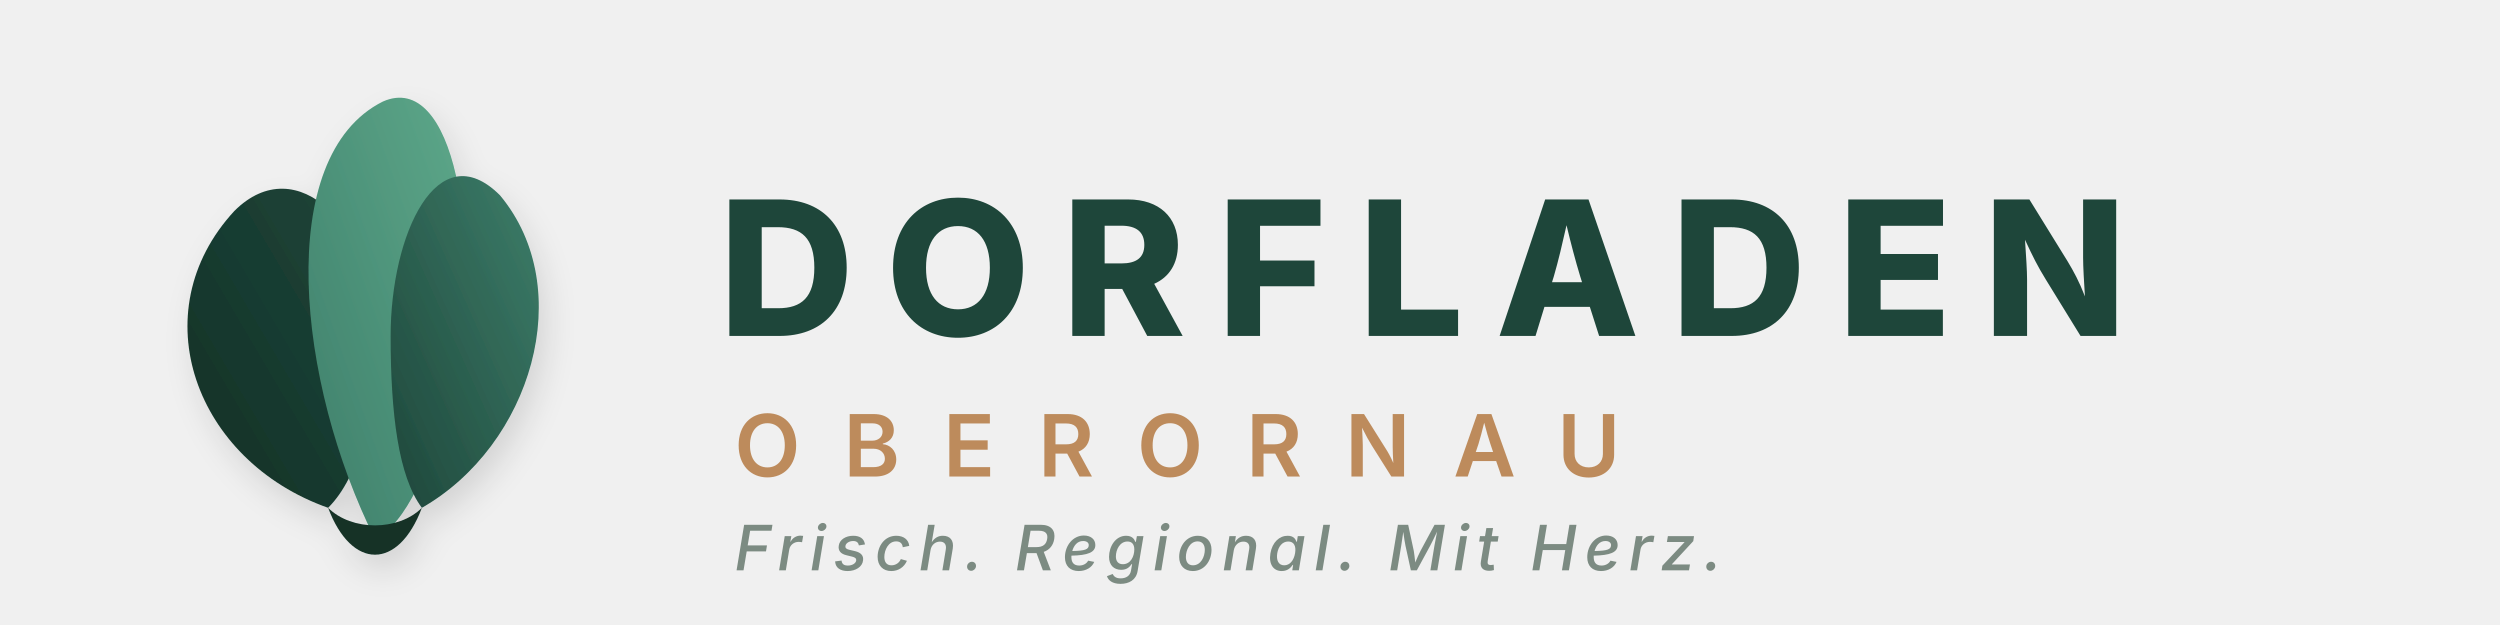
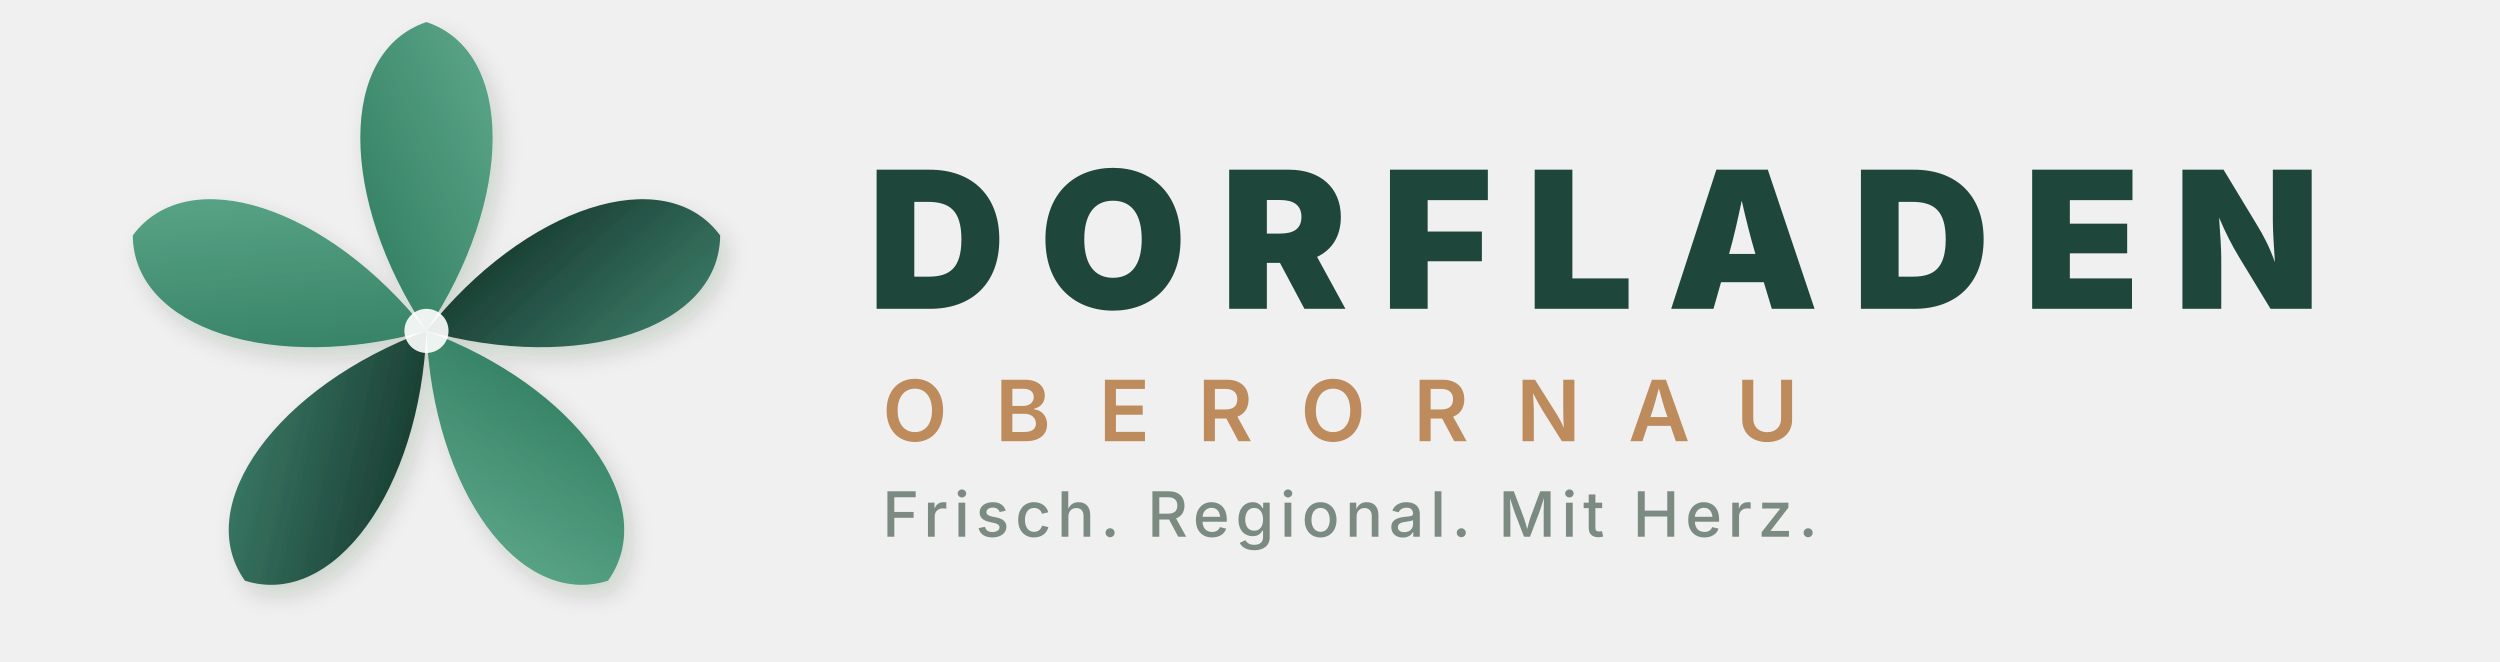
- <svg xmlns="http://www.w3.org/2000/svg" viewBox="0 0 320 80" width="100%" height="100%">
+ <svg xmlns="http://www.w3.org/2000/svg" viewBox="0 0 340 90" width="100%" height="100%">
  <defs>
-     <linearGradient id="leafGrad1" x1="0%" y1="100%" x2="100%" y2="0%">
+     <linearGradient id="petalGrad1" x1="0%" y1="100%" x2="100%" y2="0%">
+       <stop offset="0%" stop-color="#2d7a5e" />
+       <stop offset="100%" stop-color="#5ea88a" />
+     </linearGradient>
+     <linearGradient id="petalGrad2" x1="0%" y1="100%" x2="100%" y2="0%">
      <stop offset="0%" stop-color="#123026" />
-       <stop offset="100%" stop-color="#1e463a" />
-     </linearGradient>
-     <linearGradient id="leafGrad2" x1="0%" y1="100%" x2="100%" y2="0%">
-       <stop offset="0%" stop-color="#1e463a" />
      <stop offset="100%" stop-color="#3d7e6a" />
    </linearGradient>
-     <linearGradient id="leafGrad3" x1="0%" y1="100%" x2="100%" y2="0%">
-       <stop offset="0%" stop-color="#3d7e6a" />
-       <stop offset="100%" stop-color="#5ea88a" />
-     </linearGradient>
-     <filter id="gentleShadow" x="-10%" y="-10%" width="120%" height="120%">
-       <feDropShadow dx="1" dy="2" stdDeviation="2" flood-color="#000" flood-opacity="0.12" />
+     <filter id="modernShadow" x="-10%" y="-10%" width="120%" height="120%">
+       <feDropShadow dx="1" dy="1.5" stdDeviation="1.5" flood-color="#0e241d" flood-opacity="0.15" />
    </filter>
  </defs>
-   <g transform="translate(10, 5)">
-     <g id="flower- petals" filter="url(#gentleShadow)">
-       <path d="M 32 60 C 15 54, 8 35, 20 22 C 28 14, 38 24, 38 38 C 38 48, 36 56, 32 60 Z" fill="url(#leafGrad1)" />
-       <path d="M 38 64 C 28 44, 25 15, 39 8 C 48 4, 52 25, 48 45 C 45 55, 42 62, 38 64 Z" fill="url(#leafGrad3)" />
-       <path d="M 44 60 C 58 52, 64 32, 54 20 C 46 12, 40 25, 40 38 C 40 48, 41 56, 44 60 Z" fill="url(#leafGrad2)" />
-       <path d="M 32 60 C 35 63, 41 63, 44 60 C 41 68, 35 68, 32 60 Z" fill="#123026" />
+   <g transform="translate(10, 0)" filter="url(#modernShadow)">
+     <g transform="translate(48, 45)">
+       <path d="M 0 0 C -12 -18, -12 -38, 0 -42 C 12 -38, 12 -18, 0 0 Z" fill="url(#petalGrad1)" />
+       <g transform="rotate(72)">
+         <path d="M 0 0 C -12 -18, -12 -38, 0 -42 C 12 -38, 12 -18, 0 0 Z" fill="url(#petalGrad2)" />
+       </g>
+       <g transform="rotate(144)">
+         <path d="M 0 0 C -12 -18, -12 -38, 0 -42 C 12 -38, 12 -18, 0 0 Z" fill="url(#petalGrad1)" />
+       </g>
+       <g transform="rotate(216)">
+         <path d="M 0 0 C -12 -18, -12 -38, 0 -42 C 12 -38, 12 -18, 0 0 Z" fill="url(#petalGrad2)" />
+       </g>
+       <g transform="rotate(288)">
+         <path d="M 0 0 C -12 -18, -12 -38, 0 -42 C 12 -38, 12 -18, 0 0 Z" fill="url(#petalGrad1)" />
+       </g>
+       <circle cx="0" cy="0" r="3" fill="#ffffff" opacity="0.9" />
    </g>
-     <text x="82" y="38" font-family="system-ui, -apple-system, BlinkMacSystemFont, 'Montserrat', 'Inter', sans-serif" font-size="24" font-weight="800" fill="#1e463a" letter-spacing="4">DORFLADEN</text>
-     <text x="84" y="56" font-family="system-ui, -apple-system, BlinkMacSystemFont, 'Montserrat', 'Inter', sans-serif" font-size="11" font-weight="600" fill="#bd8b5c" letter-spacing="5.5">OBERORNAU</text>
-     <text x="84" y="68" font-family="system-ui, -apple-system, BlinkMacSystemFont, 'Inter', sans-serif" font-size="8" font-style="italic" font-weight="500" fill="#7c8b82" letter-spacing="1">Frisch. Regional. Mit Herz.</text>
+   </g>
+   <g transform="translate(118, 0)">
+     <text x="0" y="42" font-family="system-ui, -apple-system, BlinkMacSystemFont, 'Inter', 'Montserrat', sans-serif" font-size="26" font-weight="850" fill="#1e463a" letter-spacing="4.5">DORFLADEN</text>
+     <text x="2" y="60" font-family="system-ui, -apple-system, BlinkMacSystemFont, 'Inter', 'Montserrat', sans-serif" font-size="11.5" font-weight="600" fill="#bd8b5c" letter-spacing="6.5">OBERORNAU</text>
+     <text x="2" y="73" font-family="system-ui, -apple-system, BlinkMacSystemFont, 'Inter', sans-serif" font-size="8.5" font-weight="500" fill="#7c8b82" letter-spacing="0.8">Frisch. Regional. Mit Herz.</text>
  </g>
</svg>
